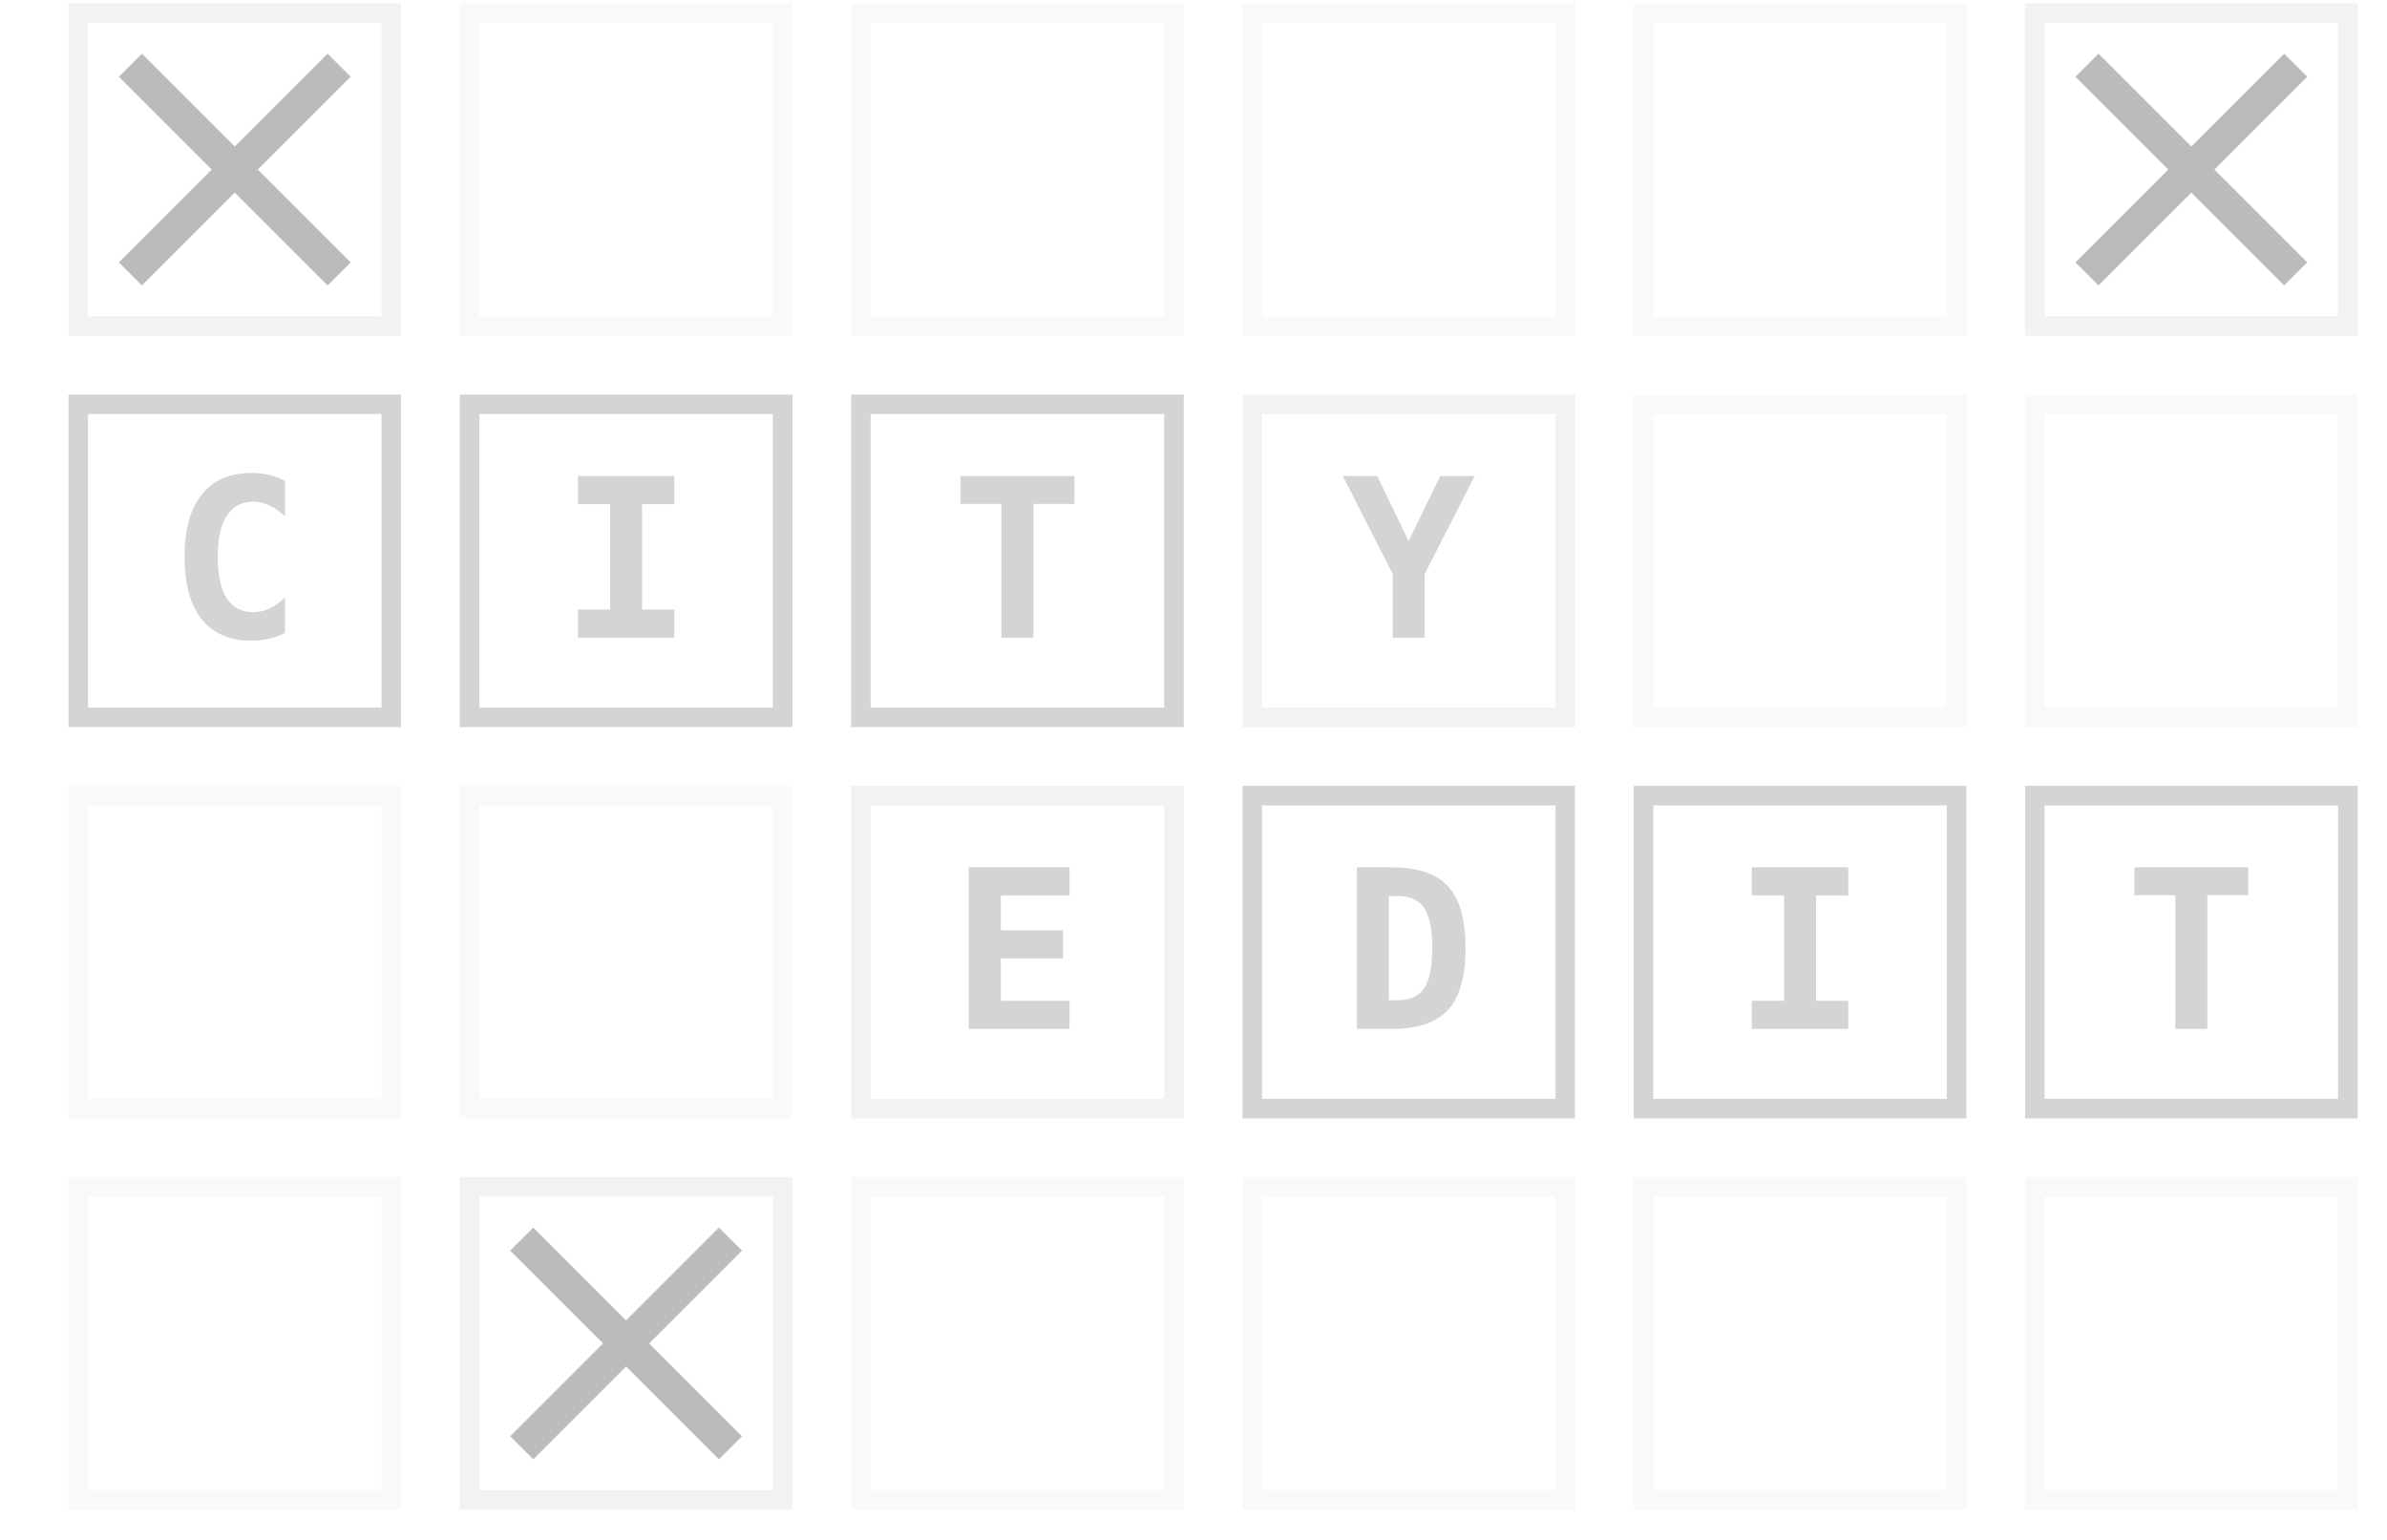
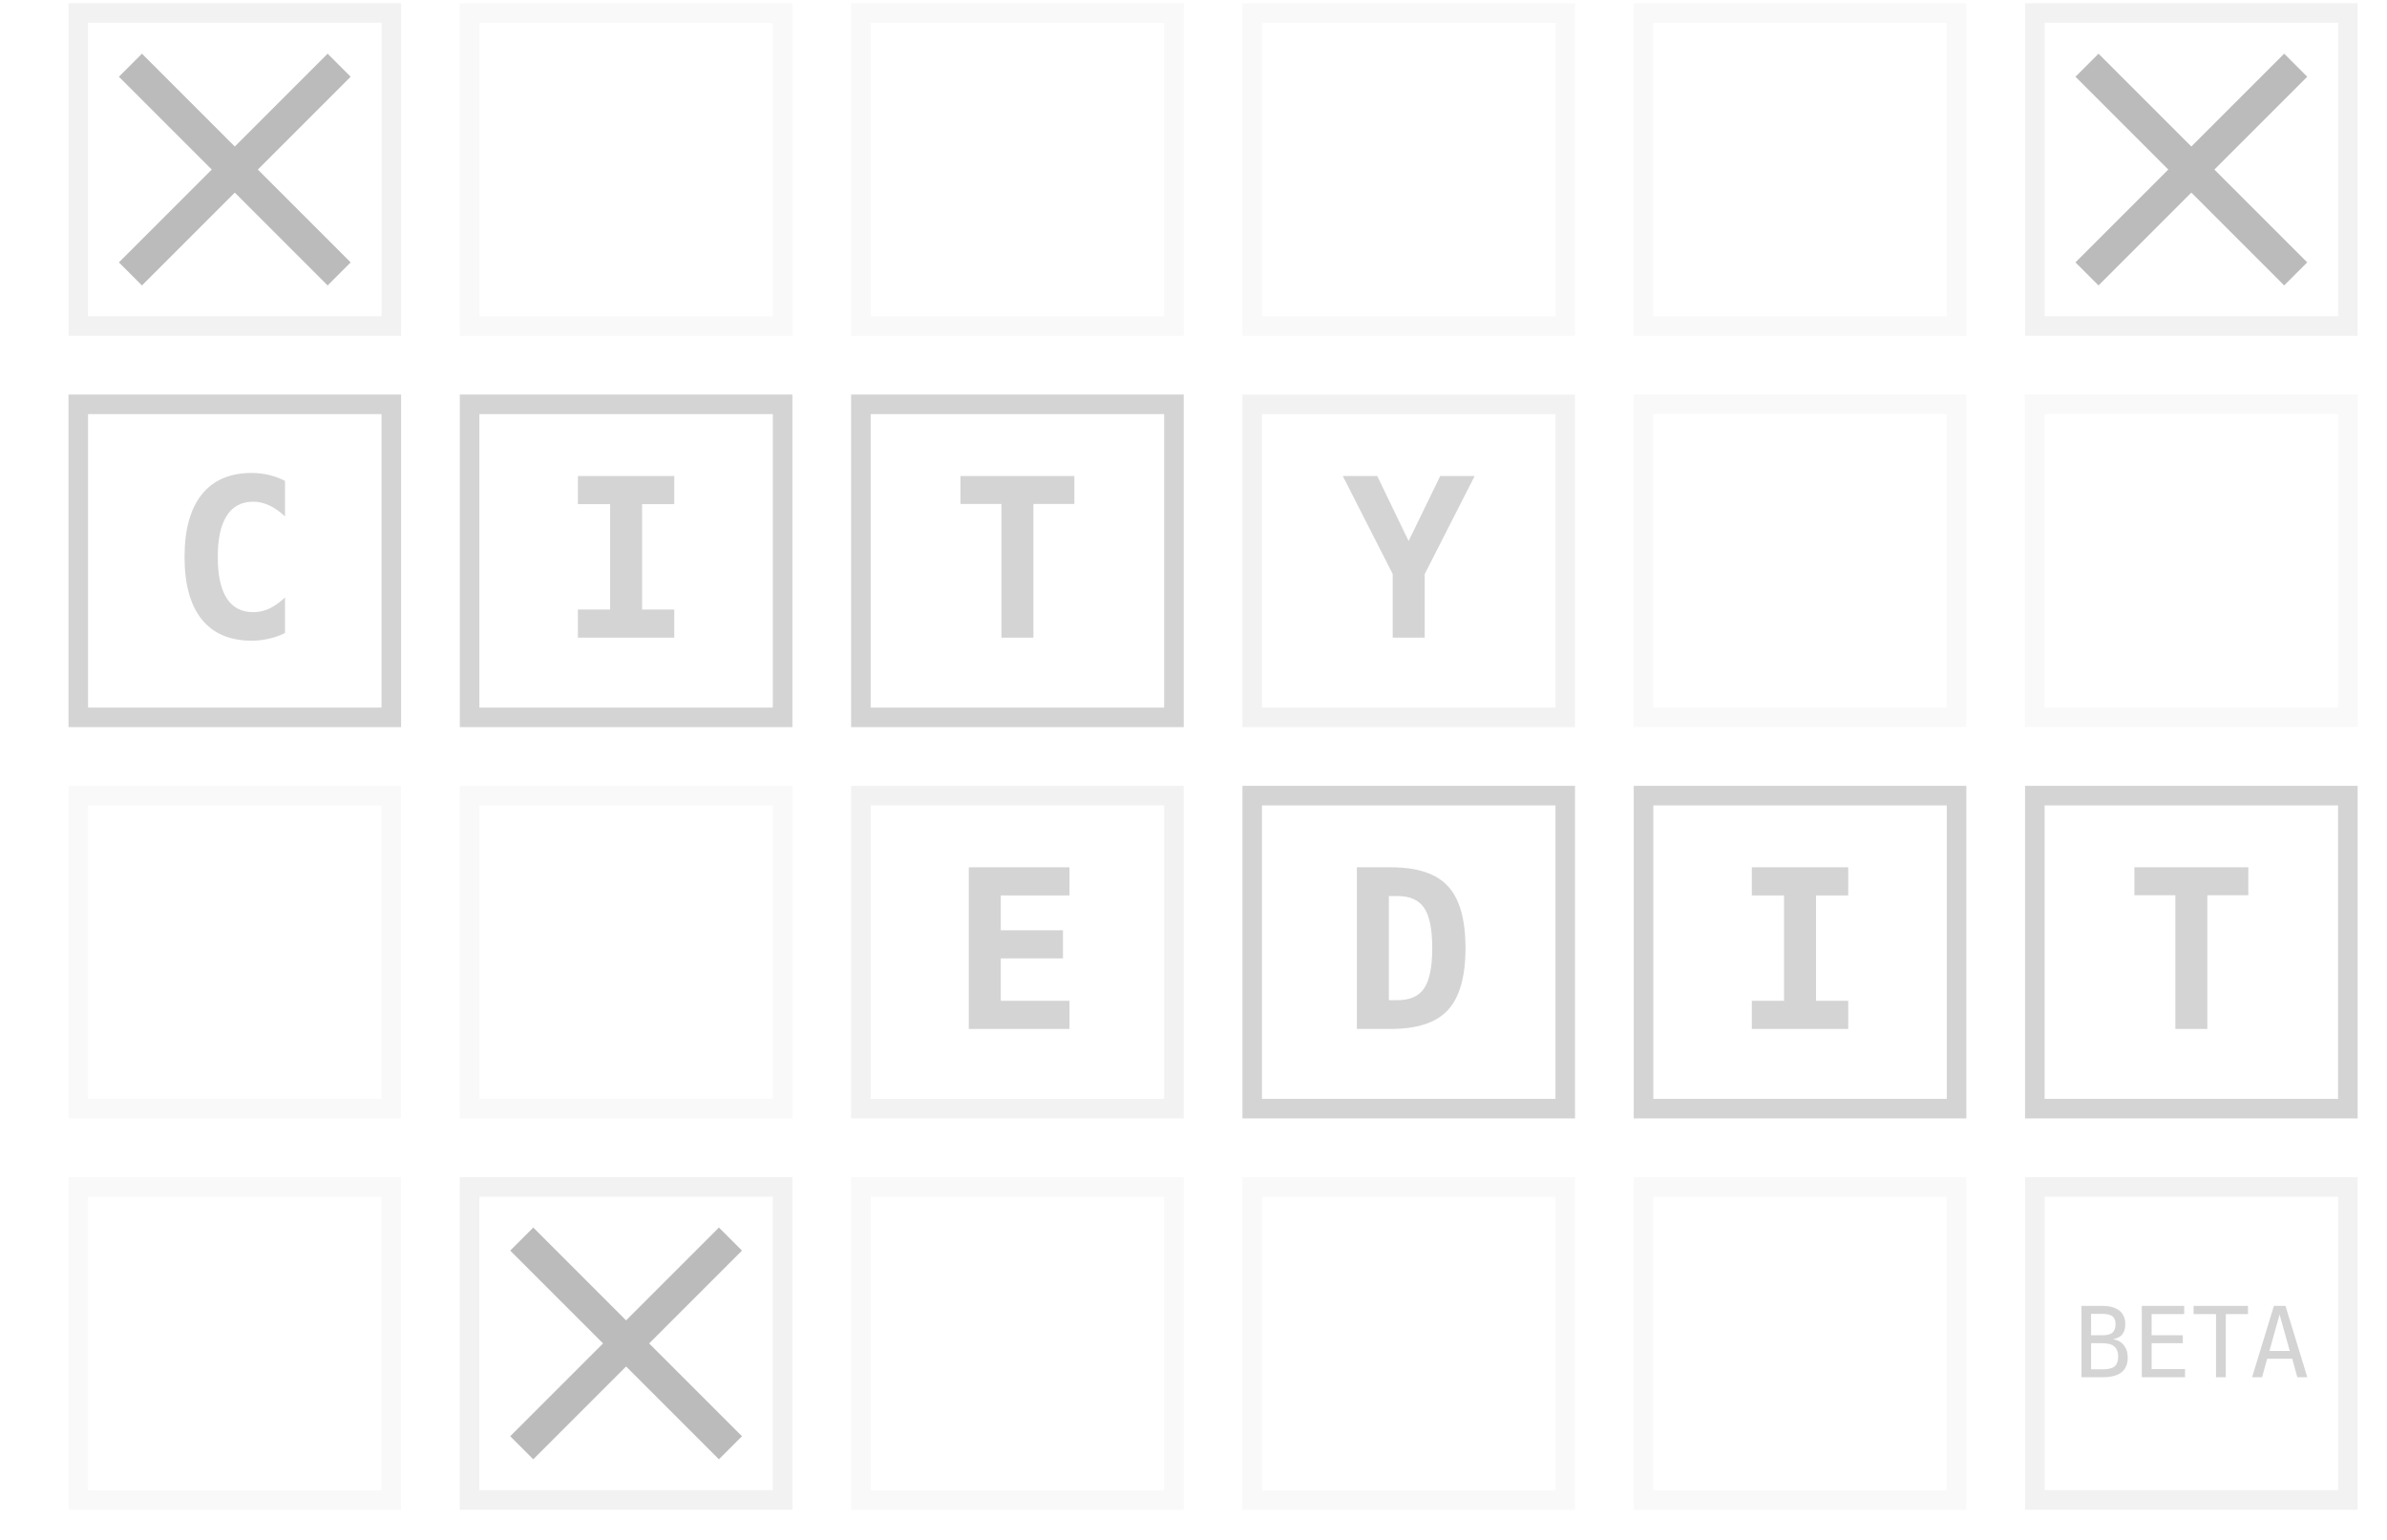
<svg xmlns="http://www.w3.org/2000/svg" viewBox="-5 0 183 118">
  <rect x="1" y="1" width="24" height="24" fill="none" stroke="#d4d4d4" stroke-width="1.5" opacity="0.3" />
  <line x1="5" y1="5" x2="21" y2="21" stroke="#bbb" stroke-width="2.5" />
  <line x1="21" y1="5" x2="5" y2="21" stroke="#bbb" stroke-width="2.5" />
  <rect x="31" y="1" width="24" height="24" fill="none" stroke="#d4d4d4" stroke-width="1.5" opacity="0.15" />
  <rect x="61" y="1" width="24" height="24" fill="none" stroke="#d4d4d4" stroke-width="1.5" opacity="0.15" />
  <rect x="91" y="1" width="24" height="24" fill="none" stroke="#d4d4d4" stroke-width="1.5" opacity="0.15" />
  <rect x="121" y="1" width="24" height="24" fill="none" stroke="#d4d4d4" stroke-width="1.5" opacity="0.15" />
  <rect x="151" y="1" width="24" height="24" fill="none" stroke="#d4d4d4" stroke-width="1.5" opacity="0.3" />
  <line x1="155" y1="5" x2="171" y2="21" stroke="#bbb" stroke-width="2.5" />
  <line x1="171" y1="5" x2="155" y2="21" stroke="#bbb" stroke-width="2.5" />
  <rect x="1" y="31" width="24" height="24" fill="none" stroke="#d4d4d4" stroke-width="1.5" />
  <text x="13" y="43" font-family="monospace" font-size="17" font-weight="600" fill="#d4d4d4" text-anchor="middle" dominant-baseline="central">C</text>
  <rect x="31" y="31" width="24" height="24" fill="none" stroke="#d4d4d4" stroke-width="1.5" />
  <text x="43" y="43" font-family="monospace" font-size="17" font-weight="600" fill="#d4d4d4" text-anchor="middle" dominant-baseline="central">I</text>
  <rect x="61" y="31" width="24" height="24" fill="none" stroke="#d4d4d4" stroke-width="1.5" />
  <text x="73" y="43" font-family="monospace" font-size="17" font-weight="600" fill="#d4d4d4" text-anchor="middle" dominant-baseline="central">T</text>
  <rect x="91" y="31" width="24" height="24" fill="none" stroke="#d4d4d4" stroke-width="1.5" opacity="0.3" />
  <text x="103" y="43" font-family="monospace" font-size="17" font-weight="600" fill="#d4d4d4" text-anchor="middle" dominant-baseline="central">Y</text>
  <rect x="121" y="31" width="24" height="24" fill="none" stroke="#d4d4d4" stroke-width="1.5" opacity="0.15" />
  <rect x="151" y="31" width="24" height="24" fill="none" stroke="#d4d4d4" stroke-width="1.5" opacity="0.15" />
  <rect x="1" y="61" width="24" height="24" fill="none" stroke="#d4d4d4" stroke-width="1.5" opacity="0.15" />
  <rect x="31" y="61" width="24" height="24" fill="none" stroke="#d4d4d4" stroke-width="1.5" opacity="0.15" />
  <rect x="61" y="61" width="24" height="24" fill="none" stroke="#d4d4d4" stroke-width="1.5" opacity="0.3" />
  <text x="73" y="73" font-family="monospace" font-size="17" font-weight="600" fill="#d4d4d4" text-anchor="middle" dominant-baseline="central">E</text>
  <rect x="91" y="61" width="24" height="24" fill="none" stroke="#d4d4d4" stroke-width="1.5" />
  <text x="103" y="73" font-family="monospace" font-size="17" font-weight="600" fill="#d4d4d4" text-anchor="middle" dominant-baseline="central">D</text>
  <rect x="121" y="61" width="24" height="24" fill="none" stroke="#d4d4d4" stroke-width="1.5" />
  <text x="133" y="73" font-family="monospace" font-size="17" font-weight="600" fill="#d4d4d4" text-anchor="middle" dominant-baseline="central">I</text>
  <rect x="151" y="61" width="24" height="24" fill="none" stroke="#d4d4d4" stroke-width="1.5" />
  <text x="163" y="73" font-family="monospace" font-size="17" font-weight="600" fill="#d4d4d4" text-anchor="middle" dominant-baseline="central">T</text>
  <rect x="1" y="91" width="24" height="24" fill="none" stroke="#d4d4d4" stroke-width="1.5" opacity="0.15" />
  <rect x="31" y="91" width="24" height="24" fill="none" stroke="#d4d4d4" stroke-width="1.5" opacity="0.3" />
  <line x1="35" y1="95" x2="51" y2="111" stroke="#bbb" stroke-width="2.5" />
  <line x1="51" y1="95" x2="35" y2="111" stroke="#bbb" stroke-width="2.5" />
  <rect x="61" y="91" width="24" height="24" fill="none" stroke="#d4d4d4" stroke-width="1.5" opacity="0.15" />
  <rect x="91" y="91" width="24" height="24" fill="none" stroke="#d4d4d4" stroke-width="1.5" opacity="0.15" />
  <rect x="121" y="91" width="24" height="24" fill="none" stroke="#d4d4d4" stroke-width="1.5" opacity="0.15" />
-   <rect x="151" y="91" width="24" height="24" fill="none" stroke="#d4d4d4" stroke-width="1.5" opacity="0.15" />
+   <rect x="151" y="91" width="24" height="24" fill="none" stroke="#d4d4d4" stroke-width="1.5" opacity="0.3" />
+   <text x="163" y="103" font-family="monospace" font-size="7.5" font-weight="400" fill="#d4d4d4" text-anchor="middle" dominant-baseline="central" textLength="18" lengthAdjust="spacingAndGlyphs">BETA</text>
</svg>
